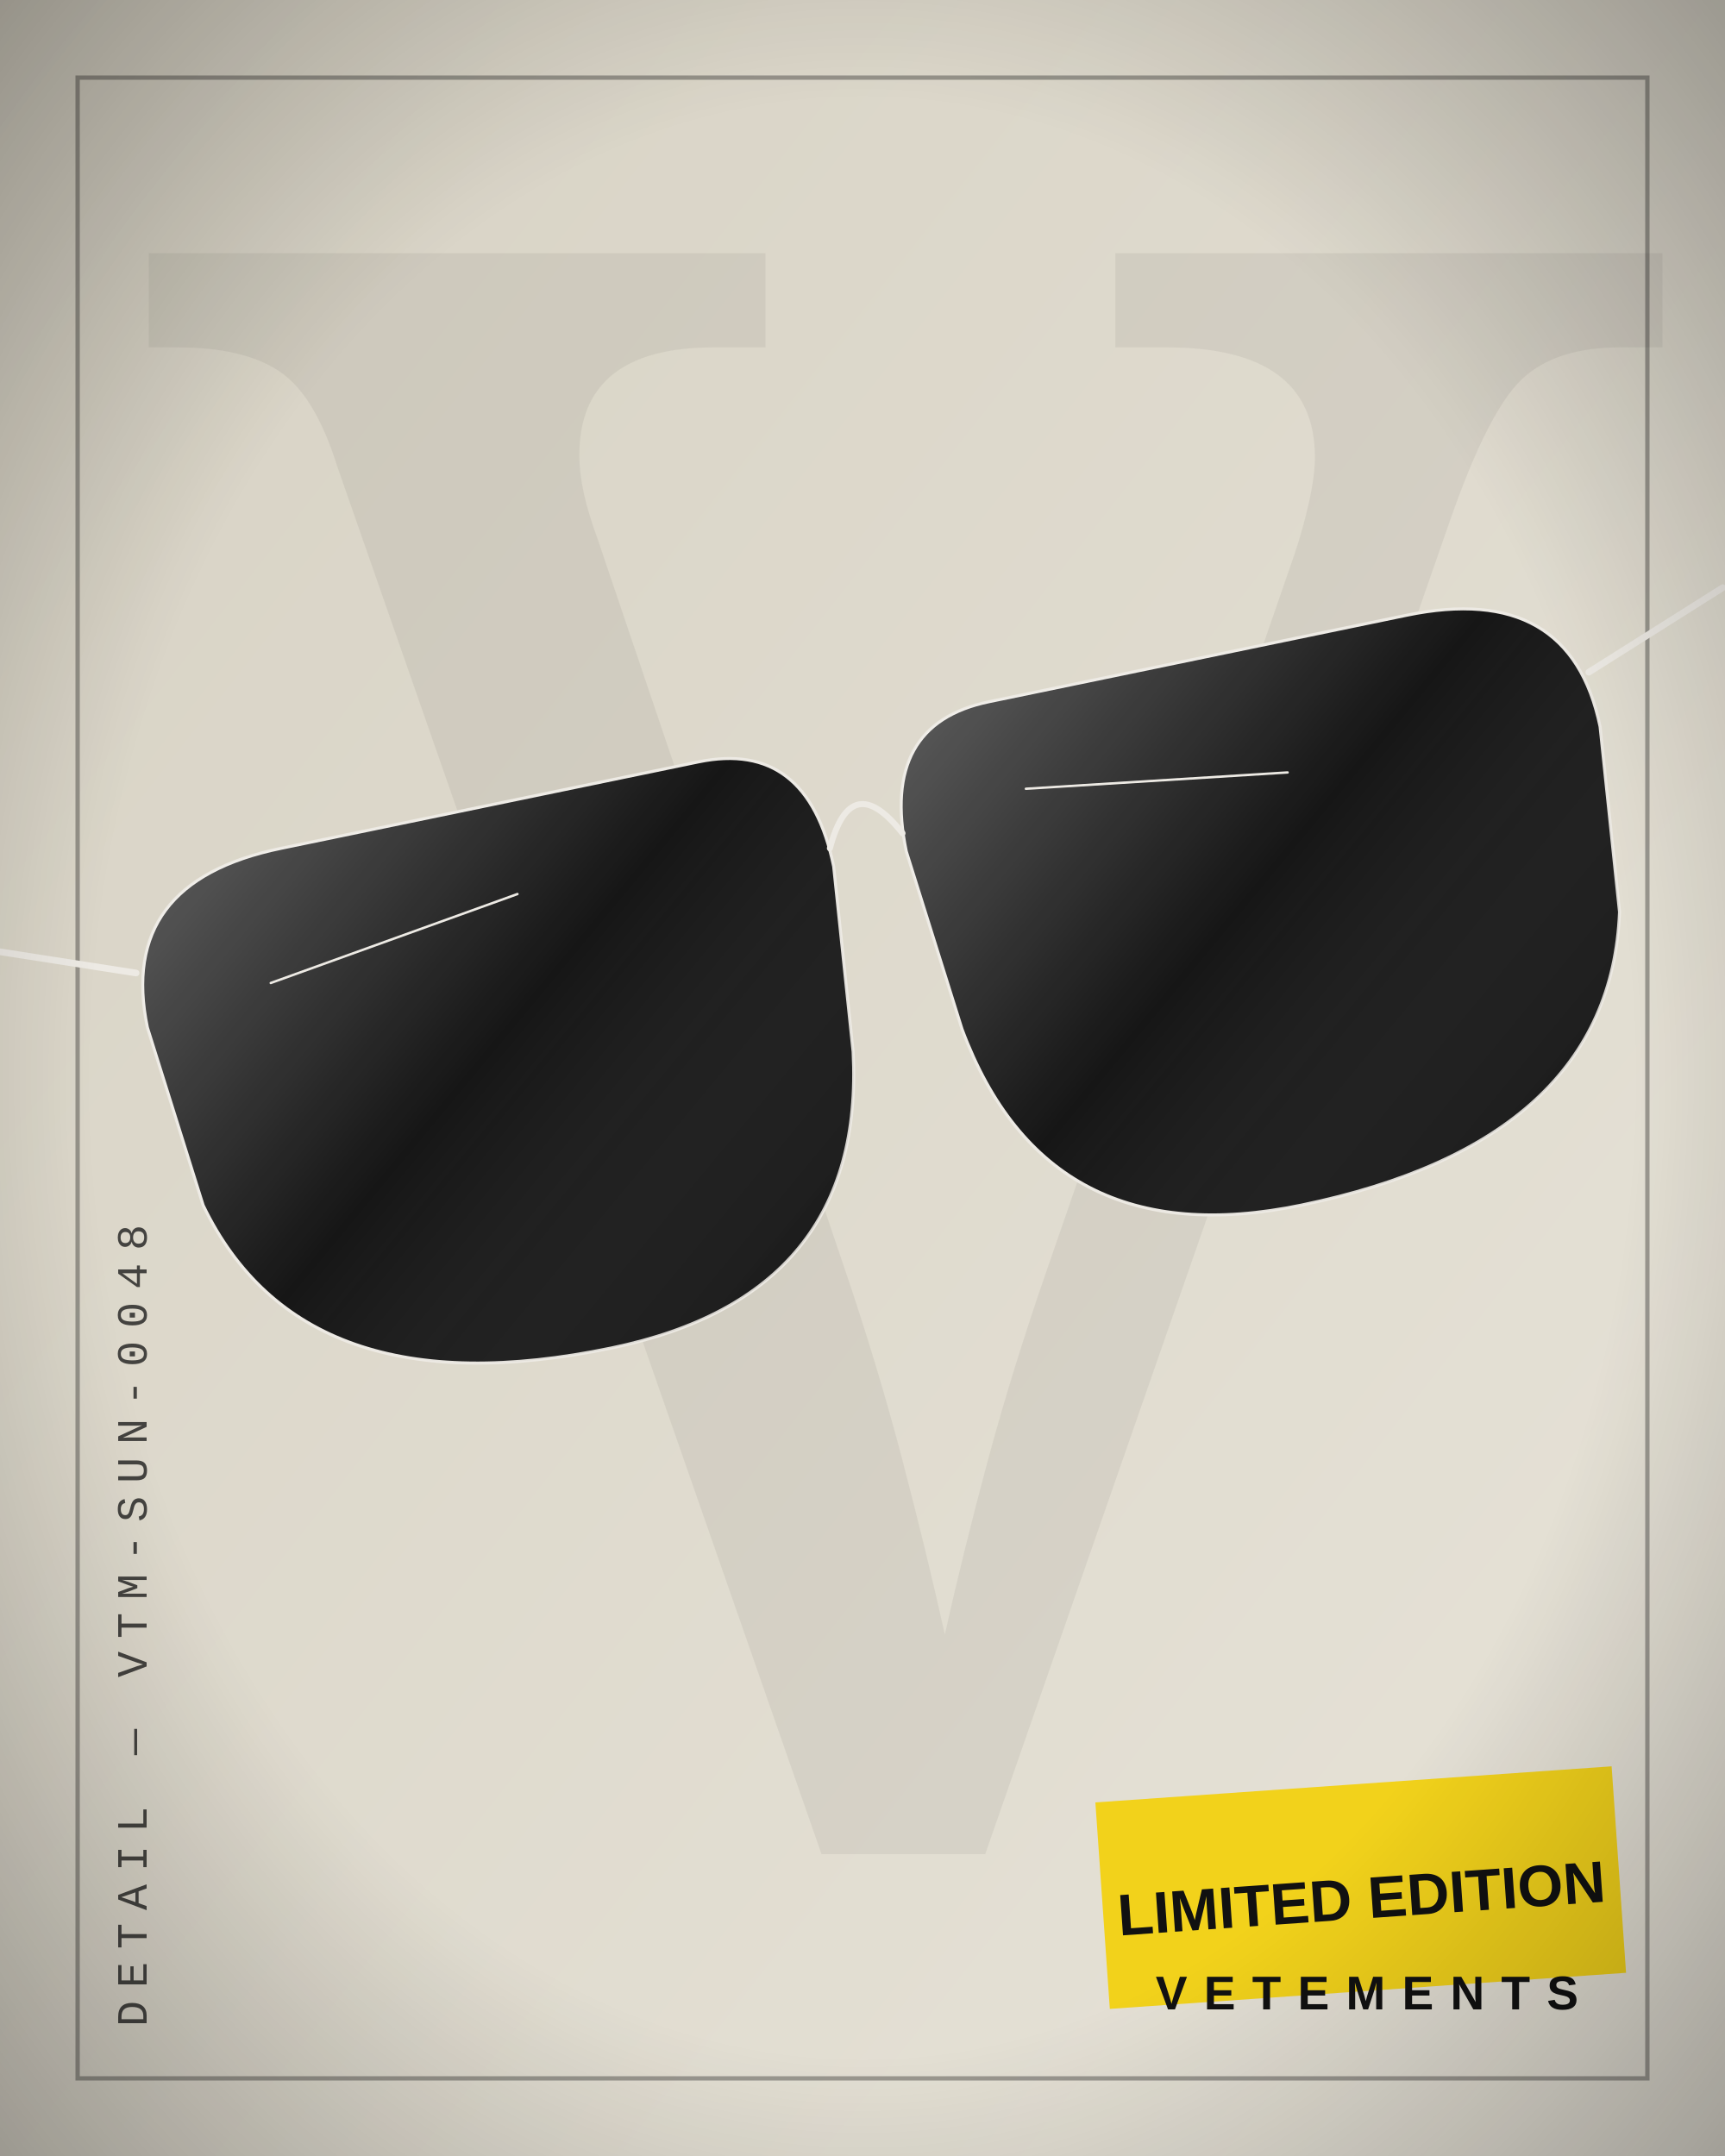
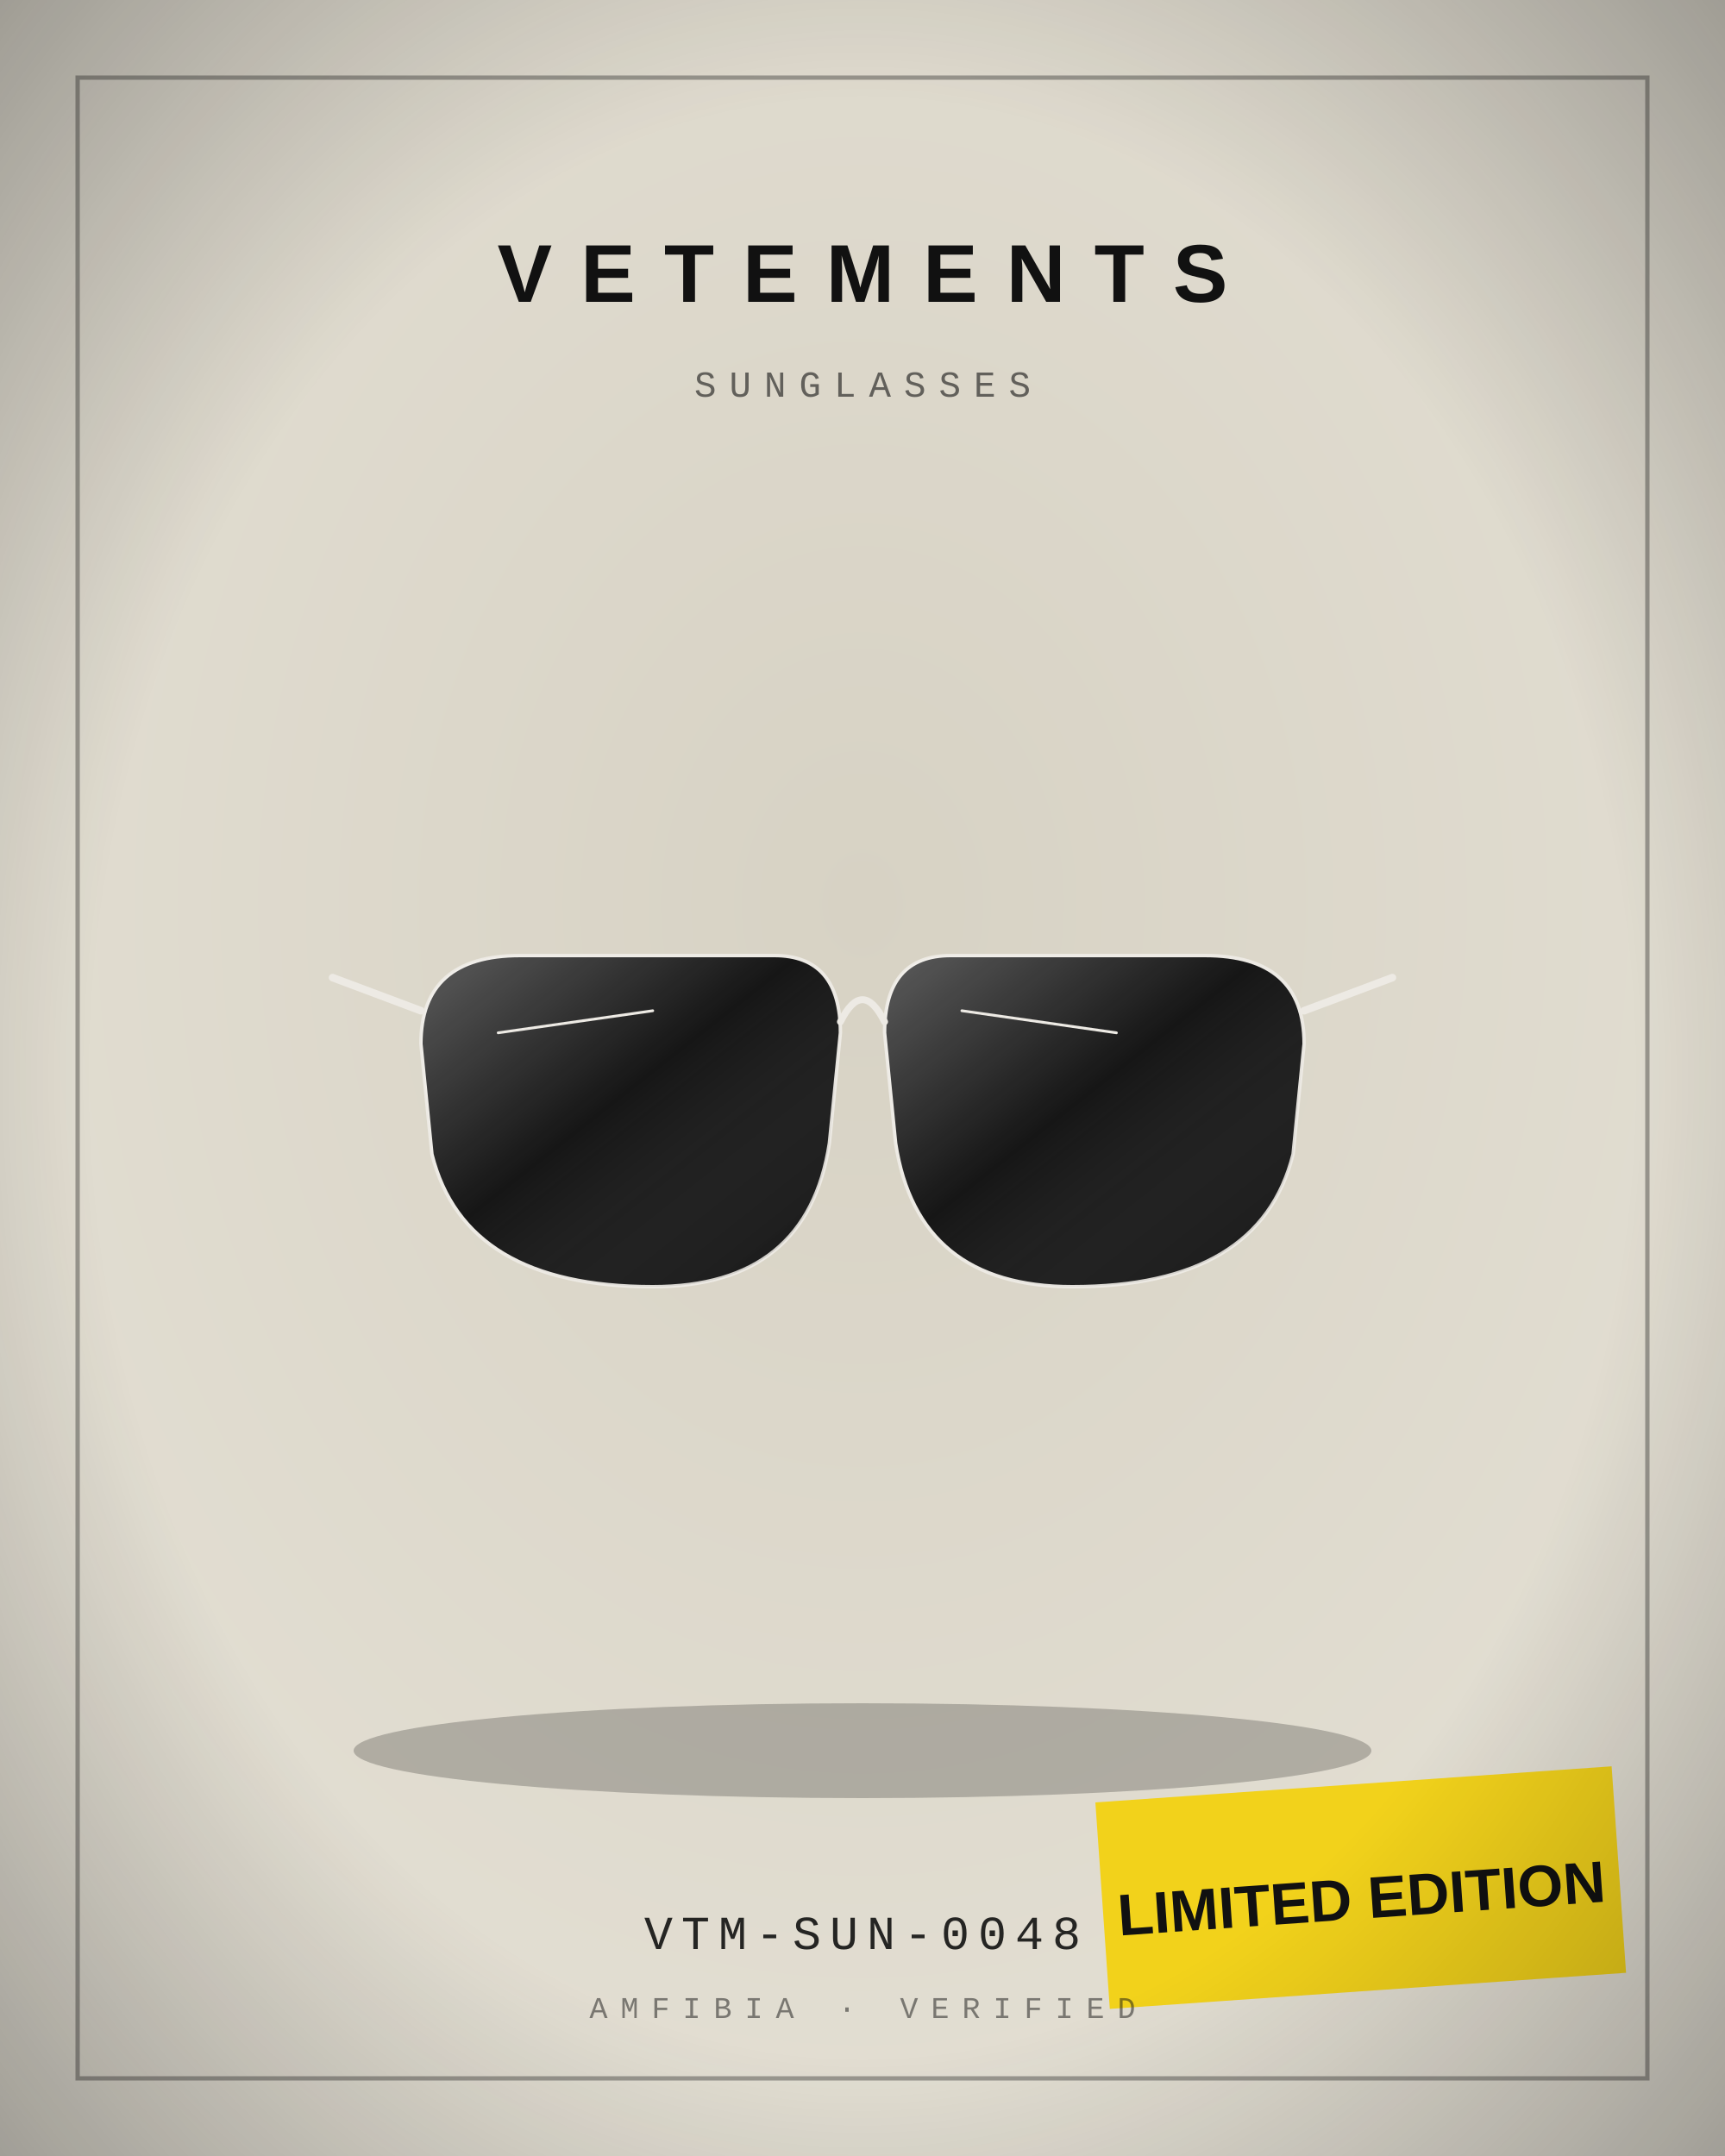
<svg xmlns="http://www.w3.org/2000/svg" viewBox="0 0 400 500" width="800" height="1000">
  <defs>
    <radialGradient id="bg" cx="50%" cy="42%" r="80%">
      <stop offset="0" stop-color="#D7D2C4" />
      <stop offset="1" stop-color="#E7E3D8" />
    </radialGradient>
    <linearGradient id="bgd" x1="0" y1="0" x2="1" y2="1">
      <stop offset="0" stop-color="#D7D2C4" />
      <stop offset="1" stop-color="#E7E3D8" />
    </linearGradient>
    <linearGradient id="sheen" x1="0" y1="0" x2="1" y2="1">
      <stop offset="0" stop-color="#fff" stop-opacity=".30" />
      <stop offset=".45" stop-color="#fff" stop-opacity="0" />
      <stop offset="1" stop-color="#000" stop-opacity=".22" />
    </linearGradient>
    <linearGradient id="multi" x1="0" y1="0" x2="1" y2="1">
      <stop offset="0" stop-color="#B3122E" />
      <stop offset=".35" stop-color="#C9A227" />
      <stop offset=".7" stop-color="#2F5D46" />
      <stop offset="1" stop-color="#3557A0" />
    </linearGradient>
    <radialGradient id="vig" cx="50%" cy="50%" r="75%">
      <stop offset=".6" stop-color="#000" stop-opacity="0" />
      <stop offset="1" stop-color="#000" stop-opacity=".35" />
    </radialGradient>
  </defs>
-   <rect width="400" height="500" fill="url(#bgd)" />
-   <text x="210" y="430" text-anchor="middle" font-family="Georgia, serif" font-size="520" fill="#111111" opacity="0.06">V</text>
+   <rect width="400" height="500" fill="url(#bg)" />
  <rect x="18" y="18" width="364" height="464" fill="none" stroke="#111111" stroke-width="1" opacity="0.35" />
  <g transform="translate(254 418) rotate(-4)">
    <rect width="120" height="48" fill="#F2D21B" />
    <text x="60" y="31.2" text-anchor="middle" font-family="Arial, sans-serif" font-weight="700" font-size="13.6" fill="#111">LIMITED EDITION</text>
  </g>
-   <g transform="rotate(-11.7 200 250) translate(-3 20) scale(2.15)">
-     <path d="M20 86 Q20 70 38 70 L84 70 Q96 70 96 84 L94 104 Q90 130 62 130 Q28 130 22 106 Z" fill="#161616" stroke="#EDEAE4" stroke-width="1.4" stroke-linejoin="round" stroke-linecap="round" vector-effect="non-scaling-stroke" />
+   <ellipse cx="200" cy="406" rx="118" ry="11" fill="#000" opacity="0.22" />
+   <g transform="translate(72 132) scale(1.28)">
+     <path d="M20 86 Q20 70 38 70 L84 70 Q96 70 96 84 L94 104 Q90 130 62 130 Q28 130 22 106 Z" fill="#161616" stroke="#EDEAE4" stroke-width="1.6" stroke-linejoin="round" stroke-linecap="round" vector-effect="non-scaling-stroke" />
    <path d="M20 86 Q20 70 38 70 L84 70 Q96 70 96 84 L94 104 Q90 130 62 130 Q28 130 22 106 Z" fill="url(#sheen)" stroke="none" />
-     <path d="M180 86 Q180 70 162 70 L116 70 Q104 70 104 84 L106 104 Q110 130 138 130 Q172 130 178 106 Z" fill="#161616" stroke="#EDEAE4" stroke-width="1.4" stroke-linejoin="round" stroke-linecap="round" vector-effect="non-scaling-stroke" />
+     <path d="M180 86 Q180 70 162 70 L116 70 Q104 70 104 84 L106 104 Q110 130 138 130 Q172 130 178 106 Z" fill="#161616" stroke="#EDEAE4" stroke-width="1.6" stroke-linejoin="round" stroke-linecap="round" vector-effect="non-scaling-stroke" />
    <path d="M180 86 Q180 70 162 70 L116 70 Q104 70 104 84 L106 104 Q110 130 138 130 Q172 130 178 106 Z" fill="url(#sheen)" stroke="none" />
-     <path d="M96 82 Q100 74 104 82" fill="none" stroke="#EDEAE4" stroke-width="2.8" stroke-linejoin="round" stroke-linecap="round" vector-effect="non-scaling-stroke" />
-     <path d="M20 80 L4 74 M180 80 L196 74" fill="none" stroke="#EDEAE4" stroke-width="3.08" stroke-linejoin="round" stroke-linecap="round" vector-effect="non-scaling-stroke" />
-     <path d="M34 84 L62 80 M118 80 L146 84" fill="none" stroke="#EDEAE4" stroke-width="1.12" stroke-linejoin="round" stroke-linecap="round" vector-effect="non-scaling-stroke" />
-   </g>
-   <g transform="translate(34 470) rotate(-90)">
-     <text x="0" y="0" text-anchor="start" font-family="'Courier New', Courier, monospace" font-size="10" letter-spacing="3" fill="#111111" opacity="0.75">DETAIL — VTM-SUN-0048</text>
+     <path d="M96 82 Q100 74 104 82" fill="none" stroke="#EDEAE4" stroke-width="3.2" stroke-linejoin="round" stroke-linecap="round" vector-effect="non-scaling-stroke" />
+     <path d="M20 80 L4 74 M180 80 L196 74" fill="none" stroke="#EDEAE4" stroke-width="3.52" stroke-linejoin="round" stroke-linecap="round" vector-effect="non-scaling-stroke" />
+     <path d="M34 84 L62 80 M118 80 L146 84" fill="none" stroke="#EDEAE4" stroke-width="1.28" stroke-linejoin="round" stroke-linecap="round" vector-effect="non-scaling-stroke" />
  </g>
  <g>
-     <text x="366" y="466" text-anchor="end" font-size="11" fill="#111111" font-family="Arial, Helvetica, sans-serif" font-weight="700" letter-spacing="3.85">VETEMENTS</text>
+     <text x="200" y="70" text-anchor="middle" font-size="19" fill="#111111" font-family="Arial, Helvetica, sans-serif" font-weight="700" letter-spacing="6.65">VETEMENTS</text>
  </g>
+   <text x="200" y="92" text-anchor="middle" font-family="'Courier New', Courier, monospace" font-size="8.5" letter-spacing="3" fill="#111111" opacity="0.6">SUNGLASSES</text>
+   <text x="200" y="452" text-anchor="middle" font-family="'Courier New', Courier, monospace" font-size="11" letter-spacing="2" fill="#111111" opacity="0.9">VTM-SUN-0048</text>
+   <text x="200" y="468" text-anchor="middle" font-family="'Courier New', Courier, monospace" font-size="7" letter-spacing="3" fill="#111111" opacity="0.5">AMFIBIA · VERIFIED</text>
  <rect width="400" height="500" fill="url(#vig)" />
</svg>
